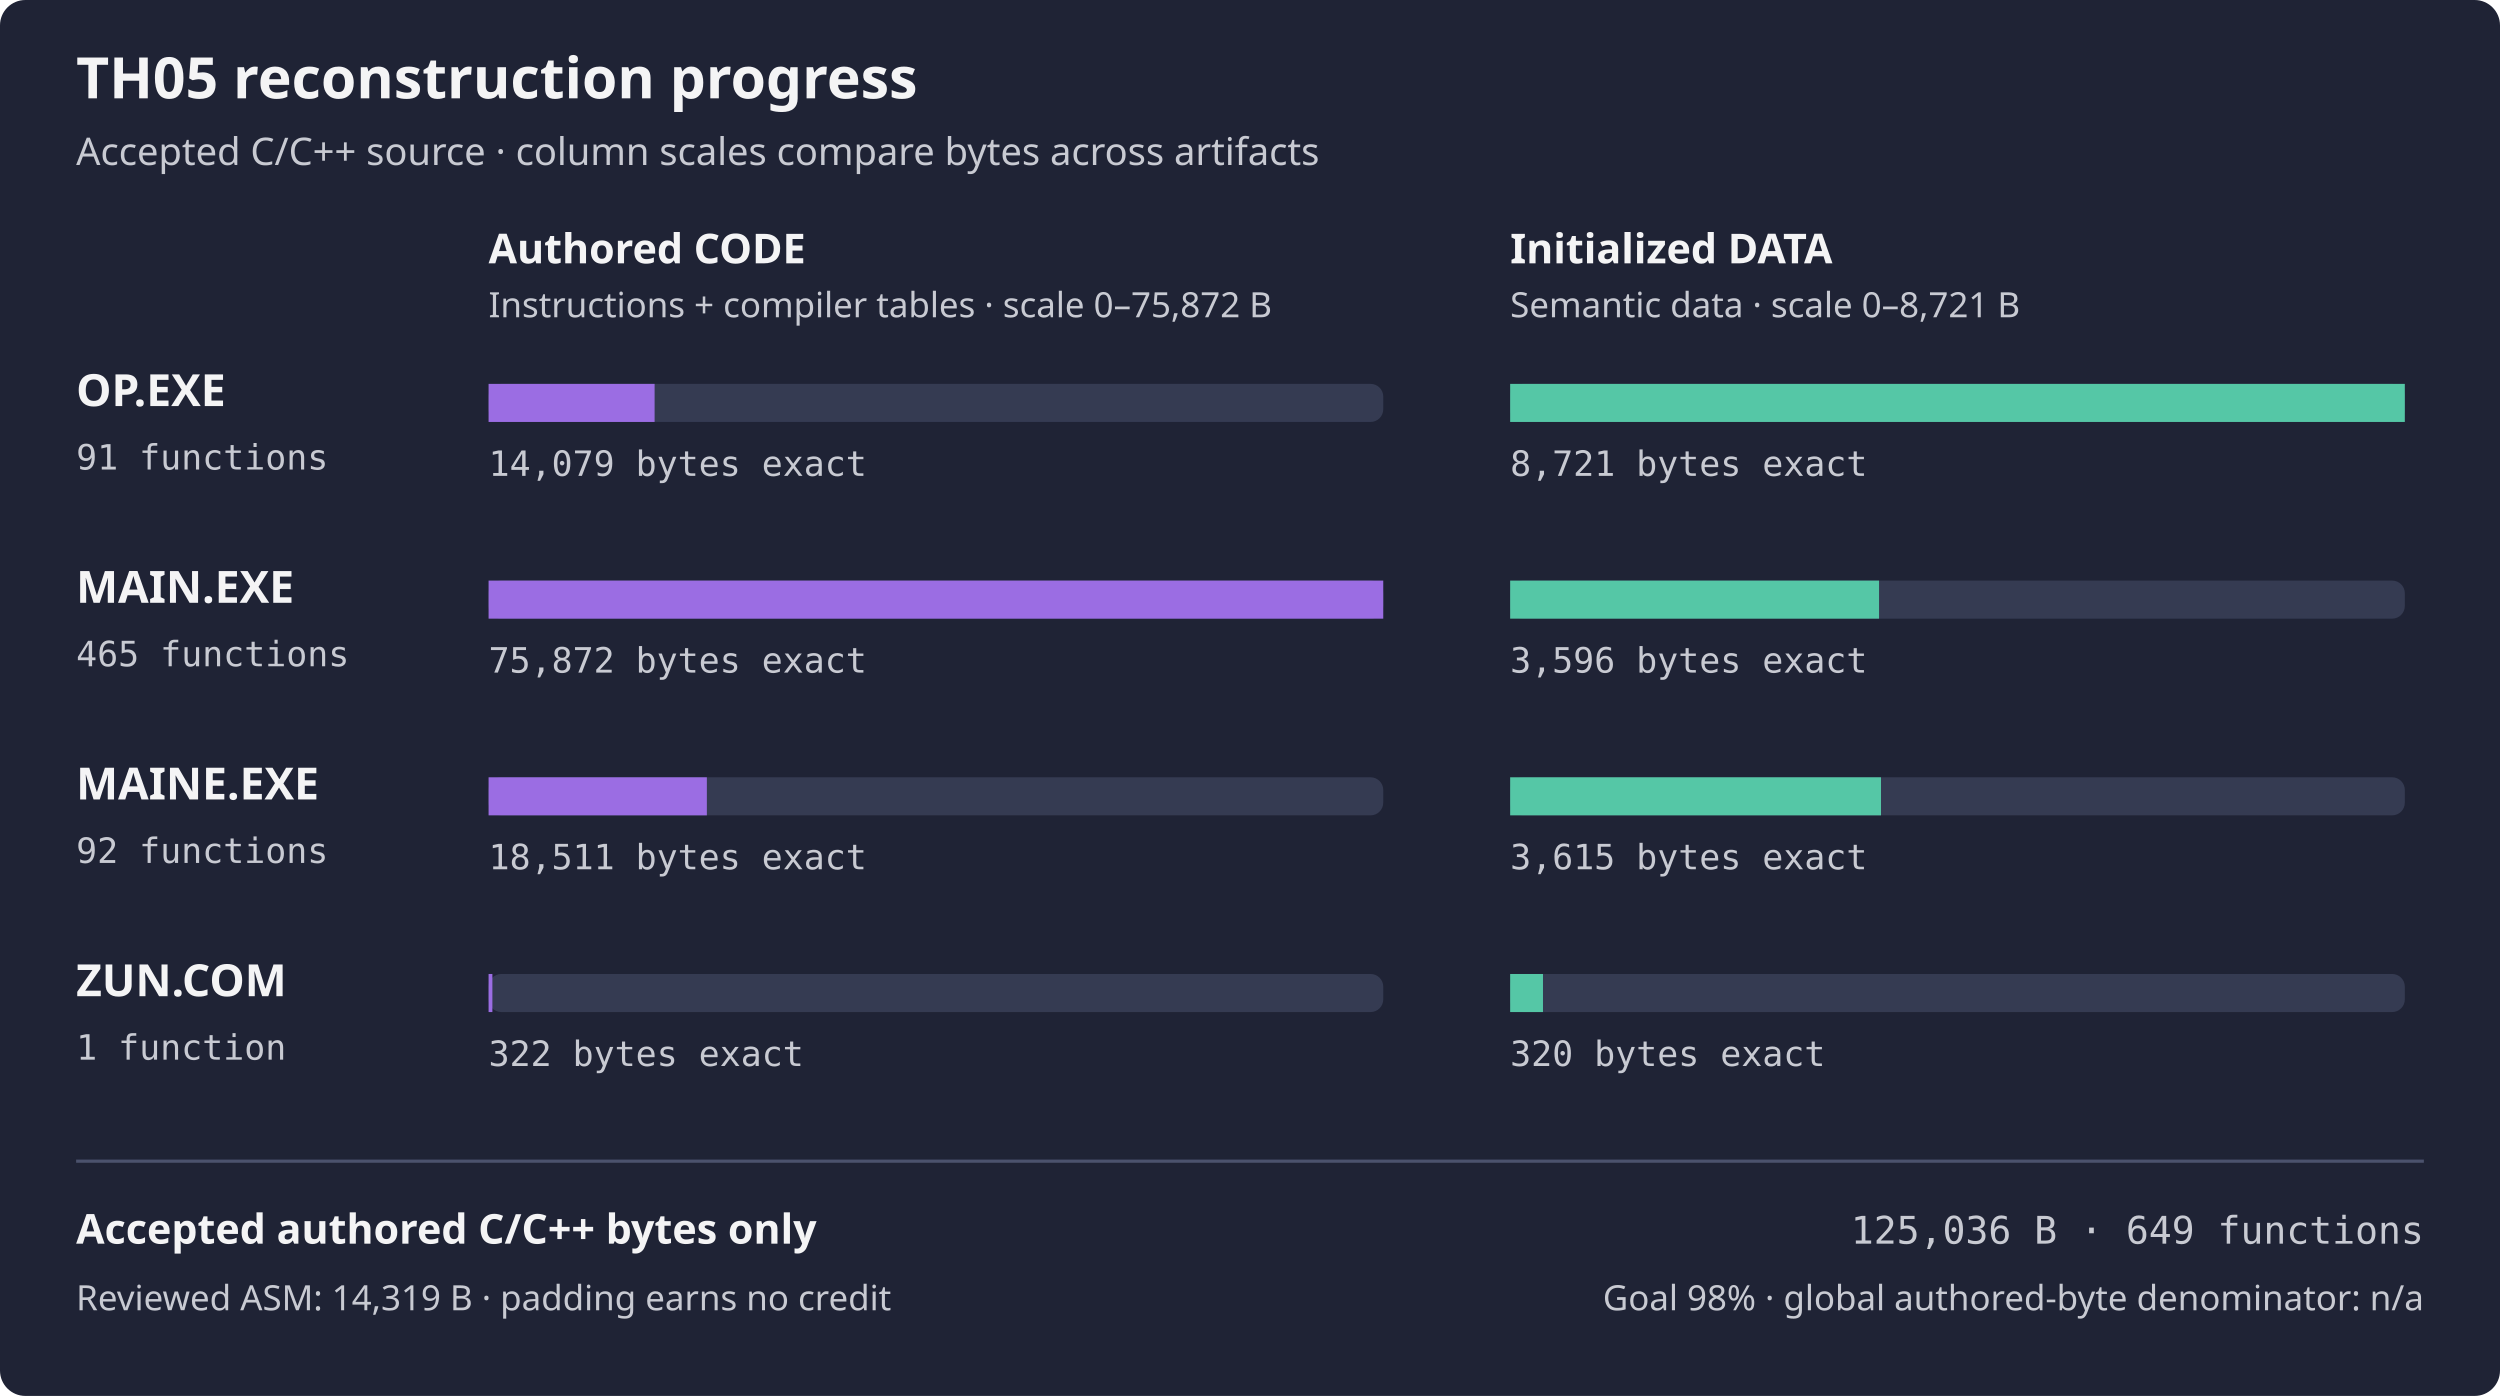
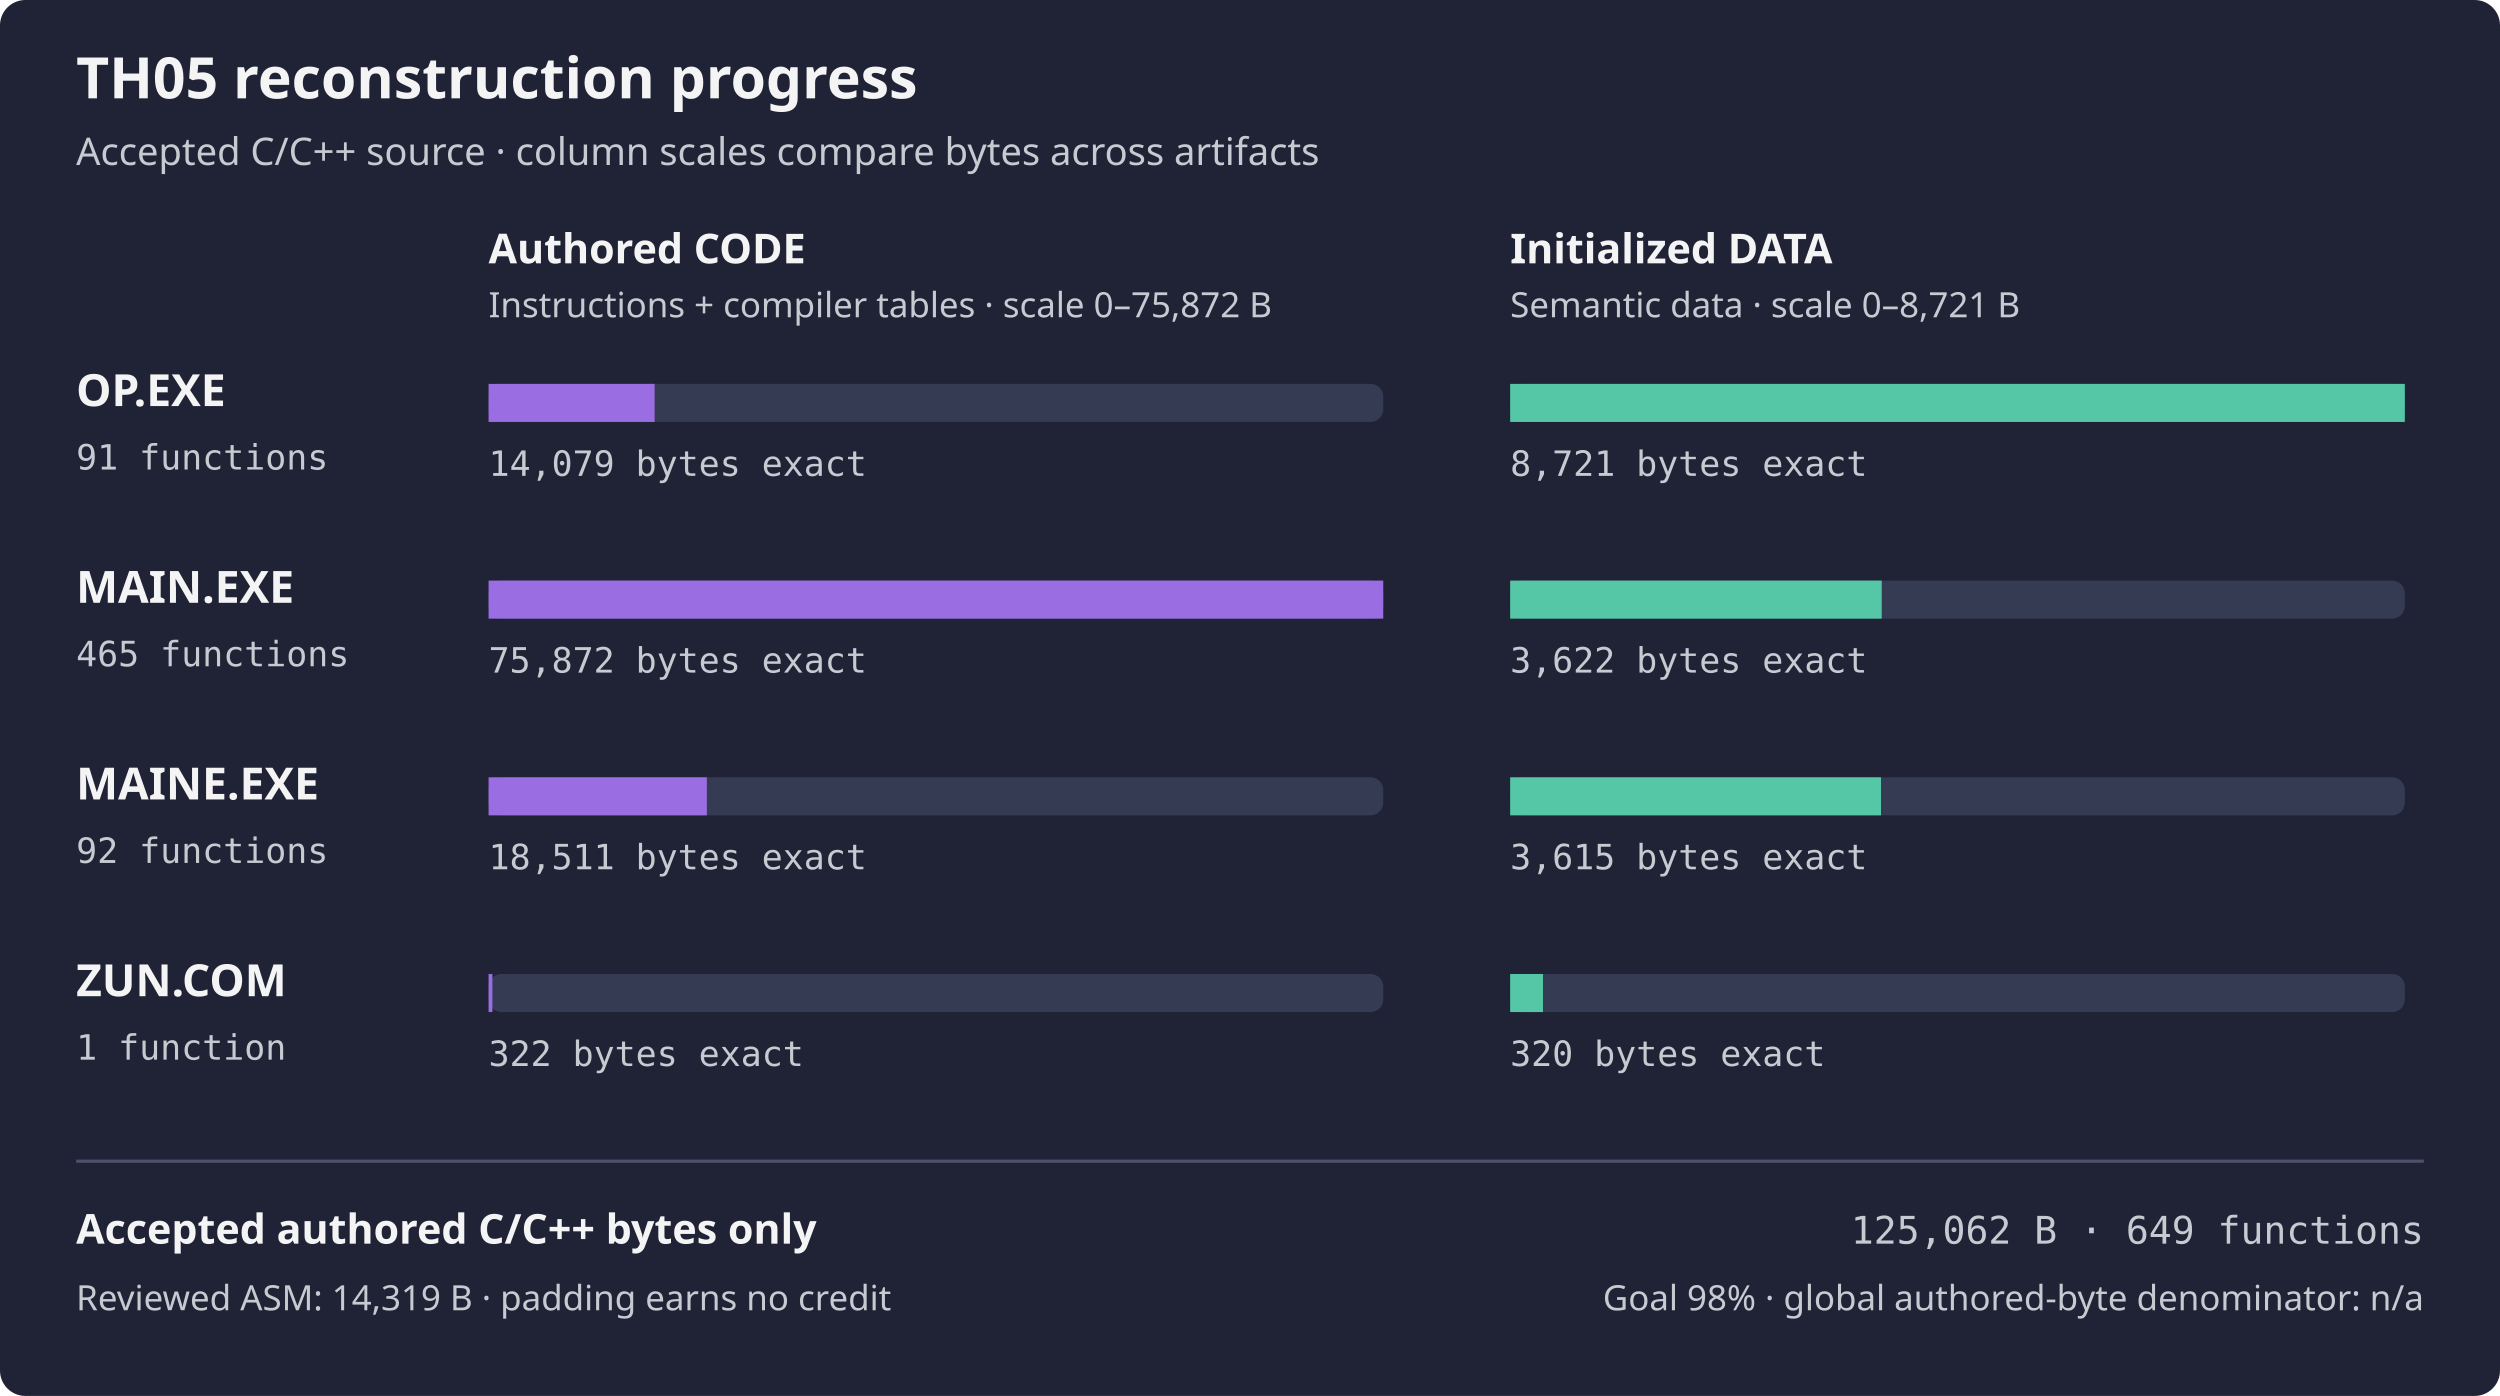
<svg xmlns="http://www.w3.org/2000/svg" width="788" height="440" viewBox="0 0 788 440" role="img" aria-labelledby="title desc">
  <rect width="788" height="440" rx="8" fill="#1f2335" />
  <text x="24" y="31" fill="#f4f4f5" font-family="sans-serif" font-size="18" font-weight="600">TH05 reconstruction progress</text>
  <text x="24" y="52" fill="#c8cad2" font-family="sans-serif" font-size="12">Accepted C/C++ source · column scales compare bytes across artifacts</text>
  <text x="154" y="83" fill="#f4f4f5" font-family="sans-serif" font-size="13" font-weight="600">Authored CODE</text>
  <text x="476" y="83" fill="#f4f4f5" font-family="sans-serif" font-size="13" font-weight="600">Initialized DATA</text>
  <text x="154" y="100" fill="#c8cad2" font-family="sans-serif" font-size="11">Instructions + compiler tables · scale 0–75,872 B</text>
  <text x="476" y="100" fill="#c8cad2" font-family="sans-serif" font-size="11">Semantic data · scale 0–8,721 B</text>
  <text x="24" y="128" fill="#f4f4f5" font-family="sans-serif" font-size="14" font-weight="600">OP.EXE</text>
  <text x="24" y="148" fill="#c8cad2" font-family="monospace" font-size="11">91 functions</text>
  <rect x="154" y="121" width="282" height="12" rx="4" fill="#353b52" />
  <rect x="154" y="121" width="52.33" height="12" fill="#9b6de3" />
  <rect x="476" y="121" width="282" height="12" rx="4" fill="#353b52" />
  <rect x="476" y="121" width="282.00" height="12" fill="#55c7a6" />
  <text x="154" y="150" fill="#c8cad2" font-family="monospace" font-size="11">14,079 bytes exact</text>
  <text x="476" y="150" fill="#c8cad2" font-family="monospace" font-size="11">8,721 bytes exact</text>
  <text x="24" y="190" fill="#f4f4f5" font-family="sans-serif" font-size="14" font-weight="600">MAIN.EXE</text>
  <text x="24" y="210" fill="#c8cad2" font-family="monospace" font-size="11">465 functions</text>
  <rect x="154" y="183" width="282" height="12" rx="4" fill="#353b52" />
  <rect x="154" y="183" width="282.00" height="12" fill="#9b6de3" />
  <rect x="476" y="183" width="282" height="12" rx="4" fill="#353b52" />
-   <rect x="476" y="183" width="116.28" height="12" fill="#55c7a6" />
+   <rect x="476" y="183" width="117.12" height="12" fill="#55c7a6" />
  <text x="154" y="212" fill="#c8cad2" font-family="monospace" font-size="11">75,872 bytes exact</text>
-   <text x="476" y="212" fill="#c8cad2" font-family="monospace" font-size="11">3,596 bytes exact</text>
+   <text x="476" y="212" fill="#c8cad2" font-family="monospace" font-size="11">3,622 bytes exact</text>
  <text x="24" y="252" fill="#f4f4f5" font-family="sans-serif" font-size="14" font-weight="600">MAINE.EXE</text>
  <text x="24" y="272" fill="#c8cad2" font-family="monospace" font-size="11">92 functions</text>
  <rect x="154" y="245" width="282" height="12" rx="4" fill="#353b52" />
  <rect x="154" y="245" width="68.80" height="12" fill="#9b6de3" />
  <rect x="476" y="245" width="282" height="12" rx="4" fill="#353b52" />
  <rect x="476" y="245" width="116.89" height="12" fill="#55c7a6" />
  <text x="154" y="274" fill="#c8cad2" font-family="monospace" font-size="11">18,511 bytes exact</text>
  <text x="476" y="274" fill="#c8cad2" font-family="monospace" font-size="11">3,615 bytes exact</text>
  <text x="24" y="314" fill="#f4f4f5" font-family="sans-serif" font-size="14" font-weight="600">ZUN.COM</text>
  <text x="24" y="334" fill="#c8cad2" font-family="monospace" font-size="11">1 function</text>
  <rect x="154" y="307" width="282" height="12" rx="4" fill="#353b52" />
  <rect x="154" y="307" width="1.20" height="12" fill="#9b6de3" />
  <rect x="476" y="307" width="282" height="12" rx="4" fill="#353b52" />
  <rect x="476" y="307" width="10.35" height="12" fill="#55c7a6" />
  <text x="154" y="336" fill="#c8cad2" font-family="monospace" font-size="11">322 bytes exact</text>
  <text x="476" y="336" fill="#c8cad2" font-family="monospace" font-size="11">320 bytes exact</text>
  <path d="M24 366 H764" stroke="#4b526d" />
  <text x="24" y="392" fill="#f4f4f5" font-family="sans-serif" font-size="13" font-weight="600">Accepted authored C/C++ bytes only</text>
-   <text x="764" y="392" fill="#c8cad2" font-family="monospace" text-anchor="end" font-size="12">125,036 B · 649 functions</text>
+   <text x="764" y="392" fill="#c8cad2" font-family="monospace" text-anchor="end" font-size="12">125,062 B · 649 functions</text>
  <text x="24" y="413" fill="#c8cad2" font-family="sans-serif" font-size="11">Reviewed ASM: 14,319 B · padding earns no credit</text>
  <text x="764" y="413" fill="#c8cad2" font-family="sans-serif" text-anchor="end" font-size="11">Goal 98% · global authored-byte denominator: n/a</text>
</svg>
